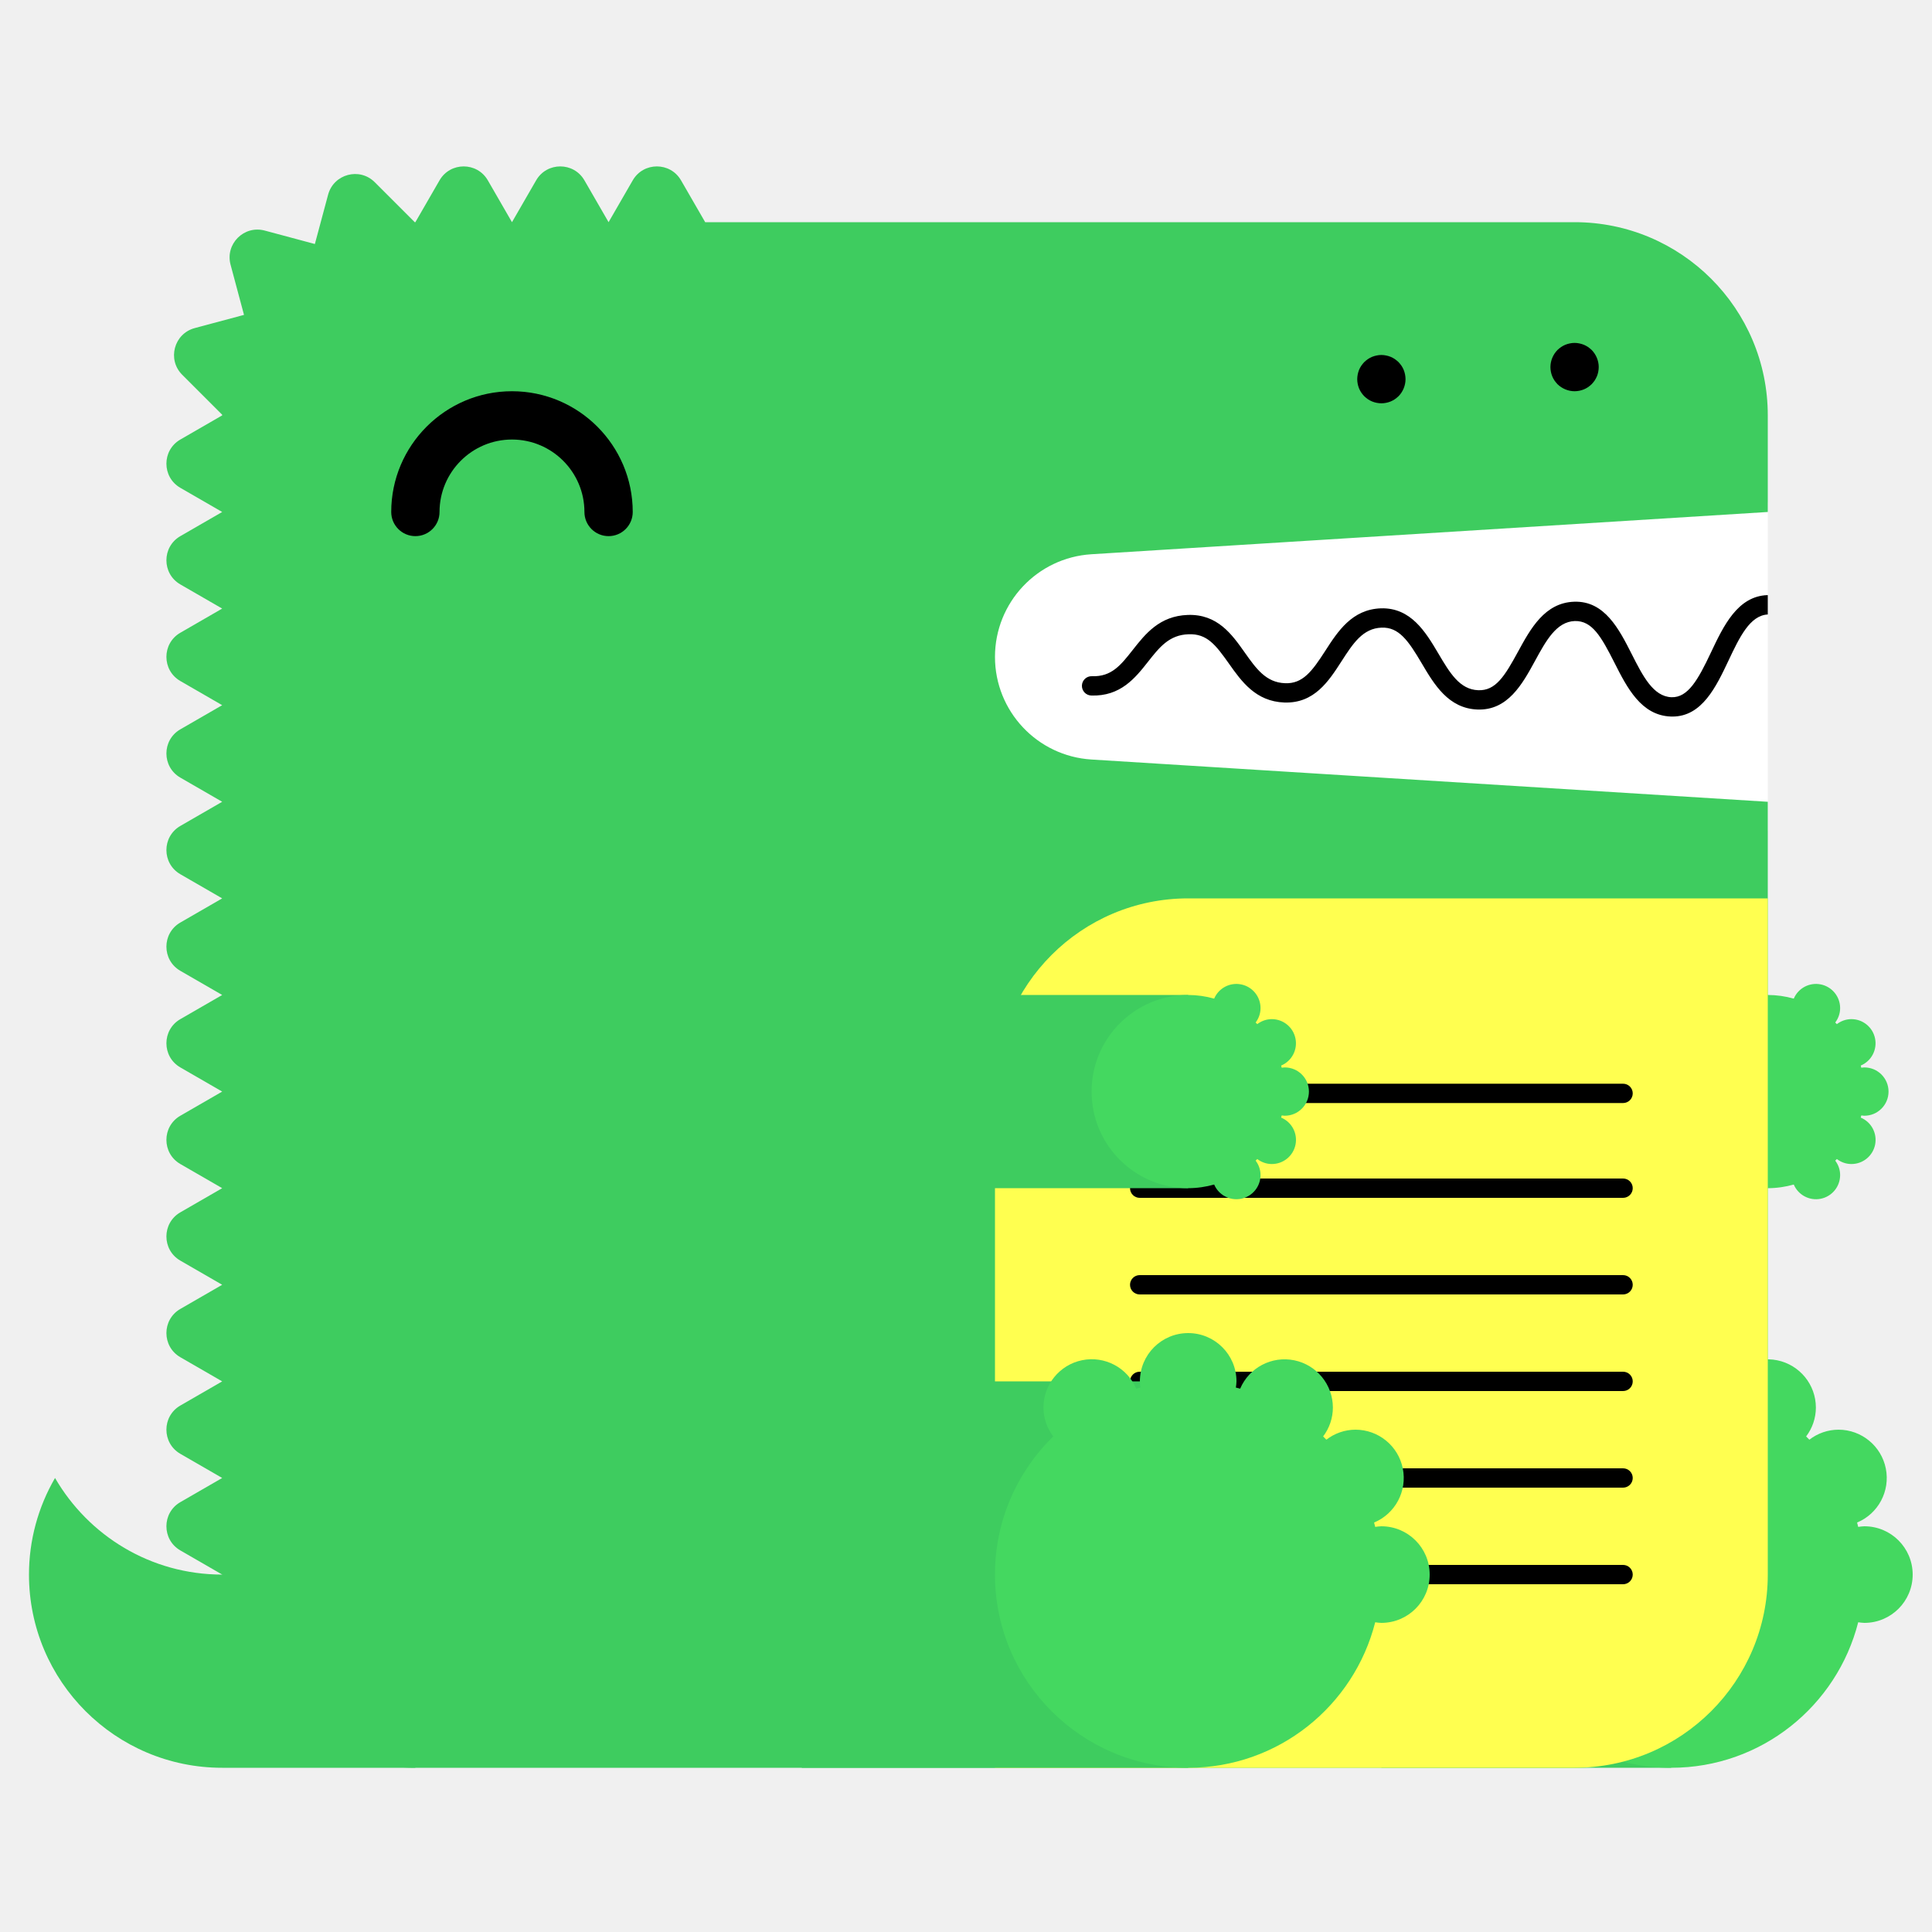
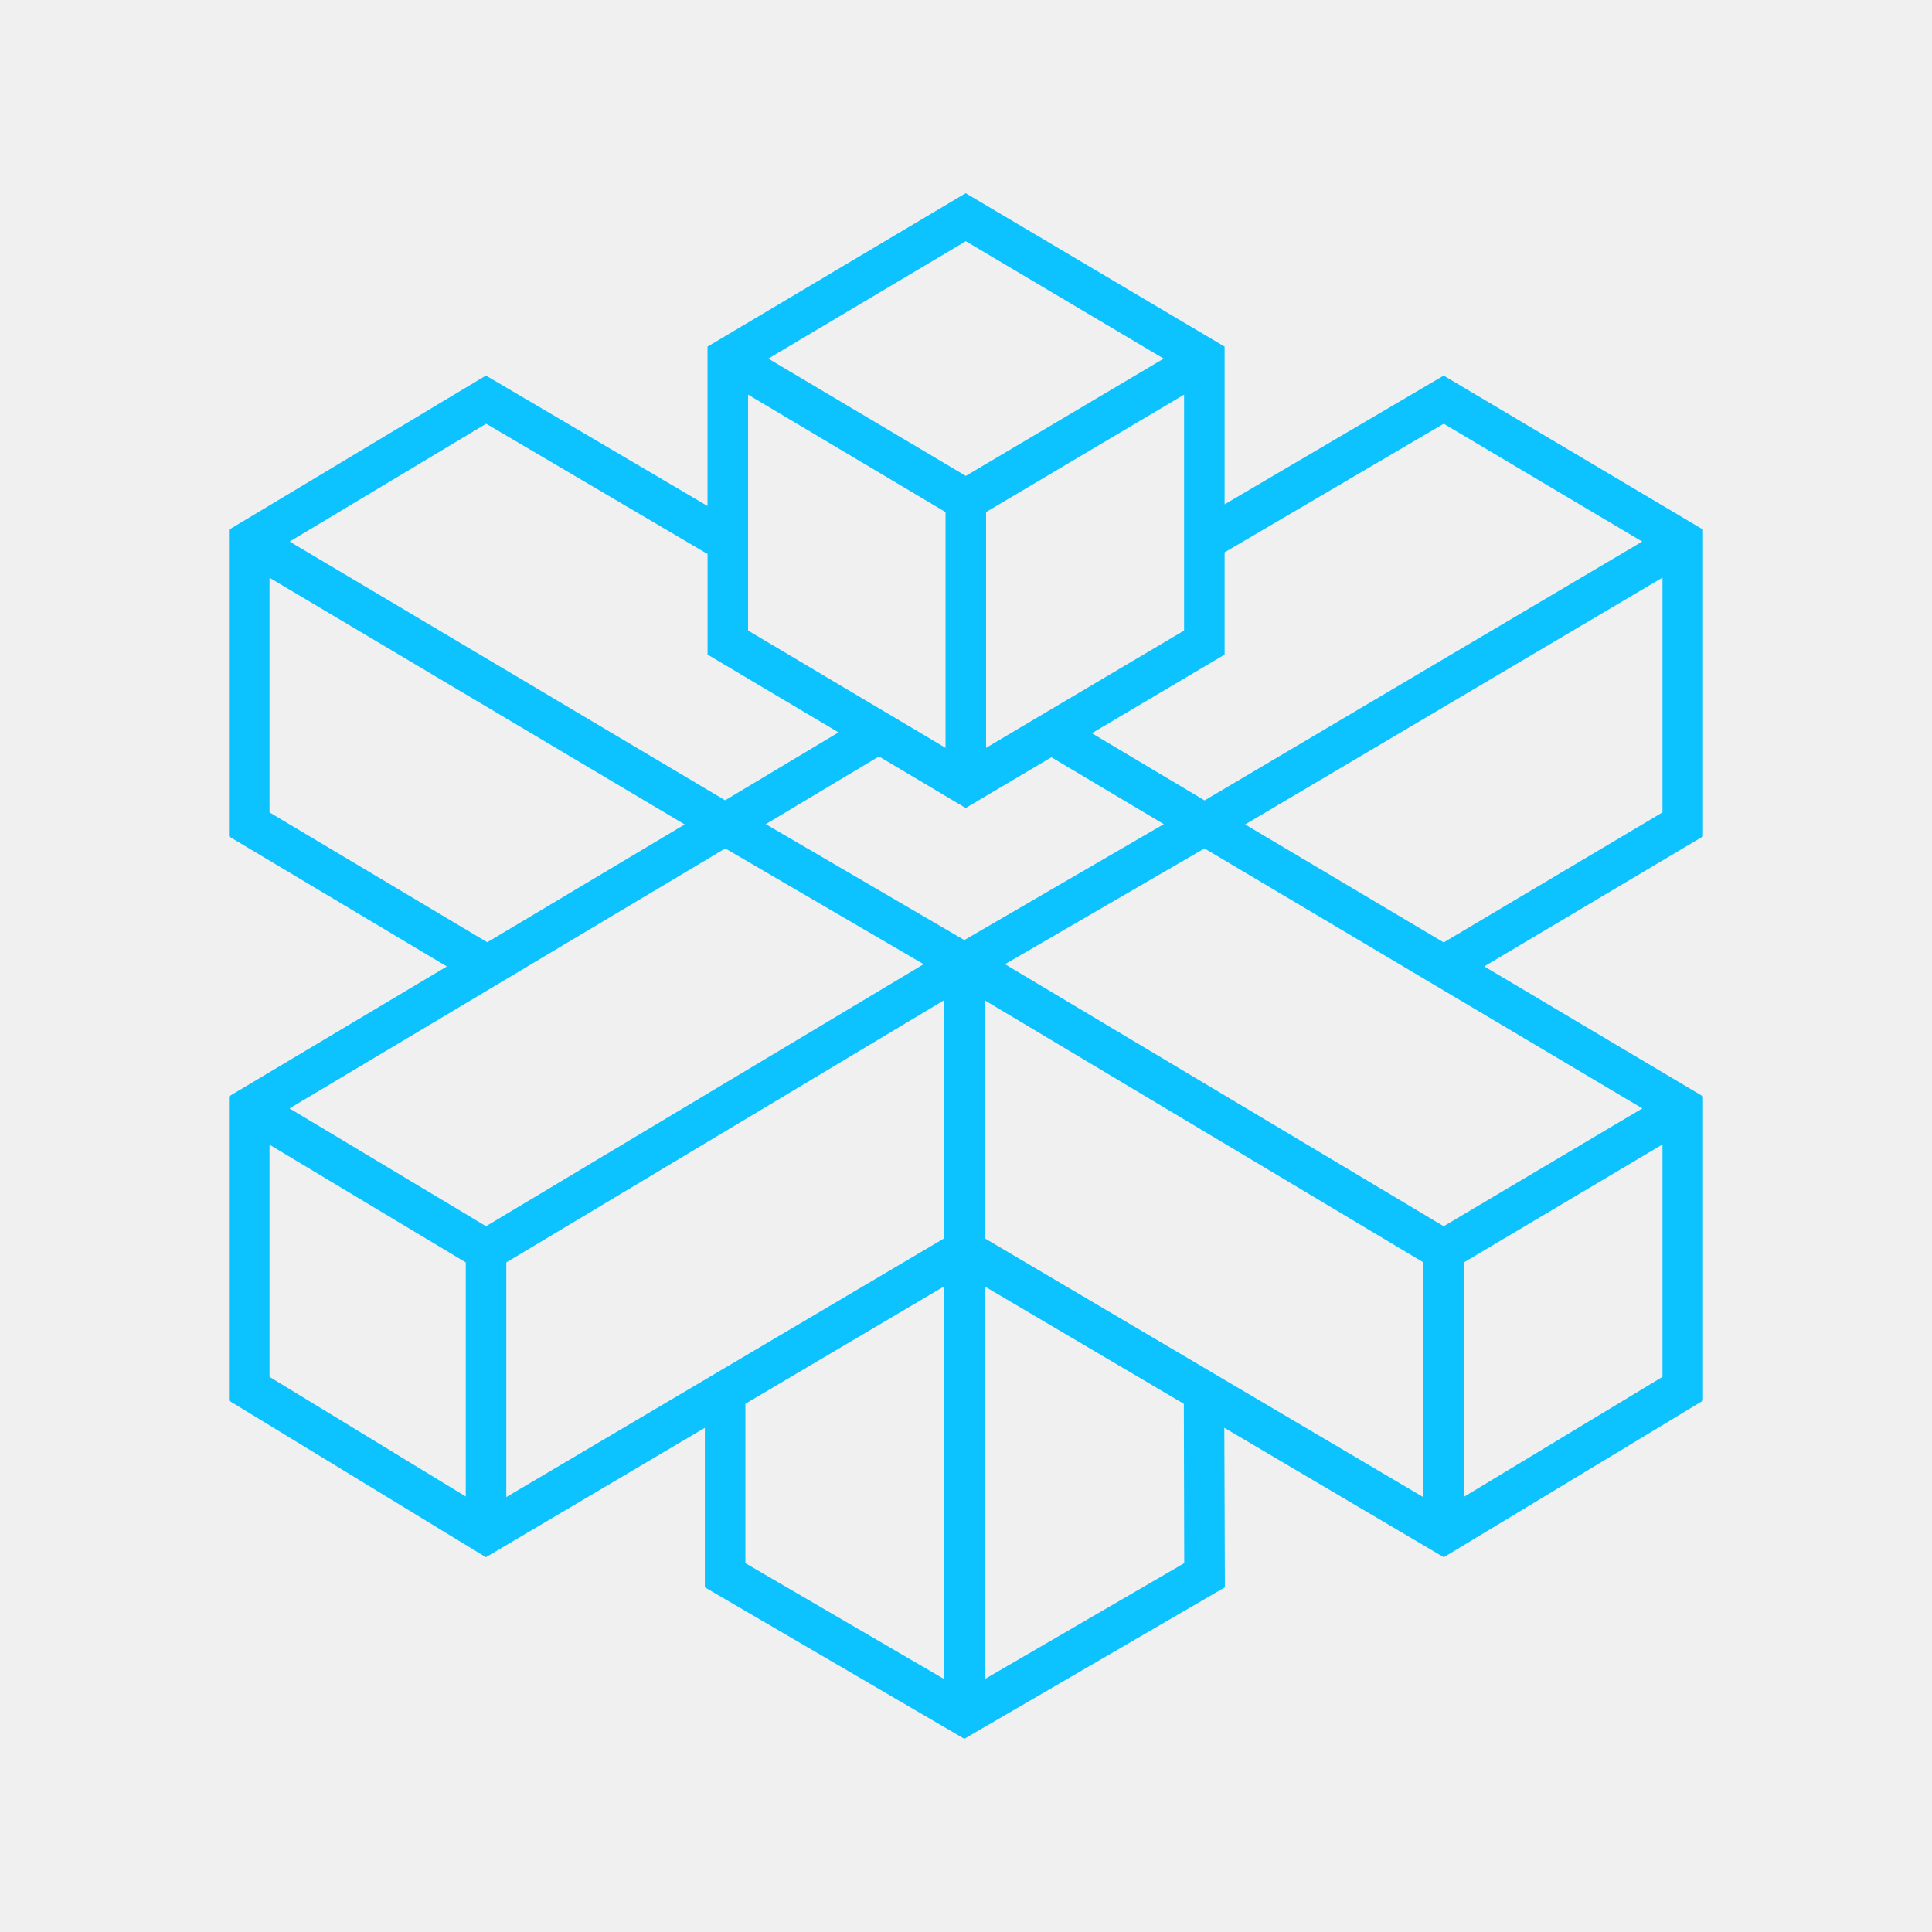
- <svg xmlns="http://www.w3.org/2000/svg" width="200" height="200" viewBox="0 0 200 200">
-   <g fill="none" fill-rule="evenodd">
-     <path fill="#FFF" d="M99 52h84v34H99z" />
-     <path d="M23 163c-7.398 0-13.843-4.027-17.303-10A19.886 19.886 0 0 0 3 163c0 11.046 8.954 20 20 20h20v-20H23z" fill="#3ECC5F" />
-     <path d="M112.98 57.376L183 53V43c0-11.046-8.954-20-20-20H73l-2.5-4.33c-1.112-1.925-3.889-1.925-5 0L63 23l-2.5-4.33c-1.111-1.925-3.889-1.925-5 0L53 23l-2.5-4.33c-1.111-1.925-3.889-1.925-5 0L43 23c-.022 0-.042.003-.065.003l-4.142-4.141c-1.57-1.571-4.252-.853-4.828 1.294l-1.369 5.104-5.192-1.392c-2.148-.575-4.111 1.389-3.535 3.536l1.39 5.193-5.102 1.367c-2.148.576-2.867 3.259-1.296 4.83l4.142 4.142c0 .021-.003.042-.003.064l-4.33 2.5c-1.925 1.111-1.925 3.889 0 5L23 53l-4.33 2.5c-1.925 1.111-1.925 3.889 0 5L23 63l-4.33 2.5c-1.925 1.111-1.925 3.889 0 5L23 73l-4.33 2.5c-1.925 1.111-1.925 3.889 0 5L23 83l-4.33 2.5c-1.925 1.111-1.925 3.889 0 5L23 93l-4.33 2.5c-1.925 1.111-1.925 3.889 0 5L23 103l-4.33 2.5c-1.925 1.111-1.925 3.889 0 5L23 113l-4.33 2.5c-1.925 1.111-1.925 3.889 0 5L23 123l-4.33 2.5c-1.925 1.111-1.925 3.889 0 5L23 133l-4.33 2.5c-1.925 1.111-1.925 3.889 0 5L23 143l-4.33 2.5c-1.925 1.111-1.925 3.889 0 5L23 153l-4.33 2.5c-1.925 1.111-1.925 3.889 0 5L23 163c0 11.046 8.954 20 20 20h120c11.046 0 20-8.954 20-20V83l-70.02-4.376A10.645 10.645 0 0 1 103 68c0-5.621 4.37-10.273 9.98-10.624" fill="#3ECC5F" />
-     <path fill="#3ECC5F" d="M143 183h30v-40h-30z" />
-     <path d="M193 158c-.219 0-.428.037-.639.064-.038-.15-.074-.301-.116-.451A5 5 0 0 0 190.32 148a4.96 4.96 0 0 0-3.016 1.036 26.531 26.531 0 0 0-.335-.336 4.955 4.955 0 0 0 1.011-2.987 5 5 0 0 0-9.599-1.959c-.148-.042-.297-.077-.445-.115.027-.211.064-.42.064-.639a5 5 0 0 0-5-5 5 5 0 0 0-5 5c0 .219.037.428.064.639-.148.038-.297.073-.445.115a4.998 4.998 0 0 0-9.599 1.959c0 1.125.384 2.151 1.011 2.987-3.717 3.632-6.031 8.693-6.031 14.3 0 11.046 8.954 20 20 20 9.339 0 17.16-6.41 19.361-15.064.211.027.42.064.639.064a5 5 0 0 0 5-5 5 5 0 0 0-5-5" fill="#44D860" />
-     <path fill="#3ECC5F" d="M153 123h30v-20h-30z" />
-     <path d="M193 115.5a2.5 2.5 0 1 0 0-5c-.109 0-.214.019-.319.032-.02-.075-.037-.15-.058-.225a2.501 2.501 0 0 0-.963-4.807c-.569 0-1.088.197-1.508.518a6.653 6.653 0 0 0-.168-.168c.314-.417.506-.931.506-1.494a2.5 2.5 0 0 0-4.8-.979A9.987 9.987 0 0 0 183 103c-5.522 0-10 4.478-10 10s4.478 10 10 10c.934 0 1.833-.138 2.69-.377a2.5 2.5 0 0 0 4.8-.979c0-.563-.192-1.077-.506-1.494.057-.055.113-.111.168-.168.42.321.939.518 1.508.518a2.5 2.5 0 0 0 .963-4.807c.021-.074.038-.15.058-.225.105.013.21.032.319.032" fill="#44D860" />
-     <path d="M63 55.5a2.5 2.5 0 0 1-2.5-2.5c0-4.136-3.364-7.5-7.5-7.5s-7.5 3.364-7.5 7.5a2.5 2.5 0 1 1-5 0c0-6.893 5.607-12.5 12.5-12.5S65.5 46.107 65.5 53a2.5 2.5 0 0 1-2.5 2.5" fill="#000" />
-     <path d="M103 183h60c11.046 0 20-8.954 20-20V93h-60c-11.046 0-20 8.954-20 20v70z" fill="#FFFF50" />
-     <path d="M168.02 124h-50.04a1 1 0 1 1 0-2h50.04a1 1 0 1 1 0 2m0 20h-50.04a1 1 0 1 1 0-2h50.04a1 1 0 1 1 0 2m0 20h-50.04a1 1 0 1 1 0-2h50.04a1 1 0 1 1 0 2m0-49.814h-50.04a1 1 0 1 1 0-2h50.04a1 1 0 1 1 0 2m0 19.814h-50.04a1 1 0 1 1 0-2h50.04a1 1 0 1 1 0 2m0 20h-50.04a1 1 0 1 1 0-2h50.04a1 1 0 1 1 0 2M183 61.611c-.012 0-.022-.006-.034-.005-3.09.105-4.552 3.196-5.842 5.923-1.346 2.85-2.387 4.703-4.093 4.647-1.889-.068-2.969-2.202-4.113-4.46-1.314-2.594-2.814-5.536-5.963-5.426-3.046.104-4.513 2.794-5.807 5.167-1.377 2.528-2.314 4.065-4.121 3.994-1.927-.07-2.951-1.805-4.136-3.813-1.321-2.236-2.848-4.75-5.936-4.664-2.994.103-4.465 2.385-5.763 4.4-1.373 2.13-2.335 3.428-4.165 3.351-1.973-.07-2.992-1.51-4.171-3.177-1.324-1.873-2.816-3.993-5.895-3.89-2.928.1-4.399 1.97-5.696 3.618-1.232 1.564-2.194 2.802-4.229 2.724a1 1 0 0 0-.072 2c3.017.101 4.545-1.8 5.872-3.487 1.177-1.496 2.193-2.787 4.193-2.855 1.926-.082 2.829 1.115 4.195 3.045 1.297 1.834 2.769 3.914 5.731 4.021 3.103.104 4.596-2.215 5.918-4.267 1.182-1.834 2.202-3.417 4.15-3.484 1.793-.067 2.769 1.35 4.145 3.681 1.297 2.197 2.766 4.686 5.787 4.796 3.125.108 4.634-2.62 5.949-5.035 1.139-2.088 2.214-4.06 4.119-4.126 1.793-.042 2.728 1.595 4.111 4.33 1.292 2.553 2.757 5.445 5.825 5.556l.169.003c3.064 0 4.518-3.075 5.805-5.794 1.139-2.41 2.217-4.68 4.067-4.773v-2z" fill="#000" />
-     <path fill="#3ECC5F" d="M83 183h40v-40H83z" />
-     <path d="M143 158c-.219 0-.428.037-.639.064-.038-.15-.074-.301-.116-.451A5 5 0 0 0 140.32 148a4.96 4.96 0 0 0-3.016 1.036 26.531 26.531 0 0 0-.335-.336 4.955 4.955 0 0 0 1.011-2.987 5 5 0 0 0-9.599-1.959c-.148-.042-.297-.077-.445-.115.027-.211.064-.42.064-.639a5 5 0 0 0-5-5 5 5 0 0 0-5 5c0 .219.037.428.064.639-.148.038-.297.073-.445.115a4.998 4.998 0 0 0-9.599 1.959c0 1.125.384 2.151 1.011 2.987-3.717 3.632-6.031 8.693-6.031 14.3 0 11.046 8.954 20 20 20 9.339 0 17.16-6.41 19.361-15.064.211.027.42.064.639.064a5 5 0 0 0 5-5 5 5 0 0 0-5-5" fill="#44D860" />
-     <path fill="#3ECC5F" d="M83 123h40v-20H83z" />
-     <path d="M133 115.5a2.5 2.5 0 1 0 0-5c-.109 0-.214.019-.319.032-.02-.075-.037-.15-.058-.225a2.501 2.501 0 0 0-.963-4.807c-.569 0-1.088.197-1.508.518a6.653 6.653 0 0 0-.168-.168c.314-.417.506-.931.506-1.494a2.5 2.5 0 0 0-4.8-.979A9.987 9.987 0 0 0 123 103c-5.522 0-10 4.478-10 10s4.478 10 10 10c.934 0 1.833-.138 2.69-.377a2.5 2.5 0 0 0 4.8-.979c0-.563-.192-1.077-.506-1.494.057-.055.113-.111.168-.168.42.321.939.518 1.508.518a2.5 2.5 0 0 0 .963-4.807c.021-.074.038-.15.058-.225.105.013.21.032.319.032" fill="#44D860" />
-     <path d="M143 41.75c-.16 0-.33-.02-.49-.05a2.52 2.52 0 0 1-.47-.14c-.15-.06-.29-.14-.431-.23-.13-.09-.259-.2-.38-.31-.109-.12-.219-.24-.309-.38s-.17-.28-.231-.43a2.619 2.619 0 0 1-.189-.96c0-.16.02-.33.05-.49.03-.16.08-.31.139-.47.061-.15.141-.29.231-.43.09-.13.2-.26.309-.38.121-.11.25-.22.38-.31.141-.09.281-.17.431-.23.149-.06.31-.11.47-.14.32-.07.65-.07.98 0 .159.03.32.08.47.14.149.06.29.14.43.23.13.09.259.2.38.31.11.12.22.25.31.38.09.14.17.28.23.43.06.16.11.31.14.47.029.16.05.33.05.49 0 .66-.271 1.31-.73 1.77-.121.11-.25.22-.38.31-.14.09-.281.17-.43.23a2.565 2.565 0 0 1-.96.19m20-1.25c-.66 0-1.3-.27-1.771-.73a3.802 3.802 0 0 1-.309-.38c-.09-.14-.17-.28-.231-.43a2.619 2.619 0 0 1-.189-.96c0-.66.27-1.3.729-1.77.121-.11.25-.22.38-.31.141-.09.281-.17.431-.23.149-.06.31-.11.47-.14.32-.07.66-.07.98 0 .159.03.32.08.47.14.149.06.29.14.43.23.13.09.259.2.38.31.459.47.73 1.11.73 1.77 0 .16-.021.33-.05.49-.03.16-.08.32-.14.47-.07.15-.14.29-.23.43-.09.13-.2.26-.31.38-.121.11-.25.22-.38.31-.14.09-.281.17-.43.23a2.565 2.565 0 0 1-.96.19" fill="#000" />
-   </g>
+ <svg xmlns="http://www.w3.org/2000/svg" width="48" height="48" fill="none" class="MuiSvgIcon-root MuiSvgIcon-fontSizeMedium css-1xm9h1m" focusable="false" aria-hidden="true" viewBox="0 0 48 48">
+   <path fill-rule="evenodd" clip-rule="evenodd" d="M42.311 13.157l-6.443-3.825-5.443 3.198V8.612L23.992 4.8l-6.414 3.812v3.959l-5.506-3.24-6.383 3.83v7.62l5.413 3.23-5.413 3.228v7.559l6.383 3.89 5.44-3.215v3.963l6.446 3.764 6.474-3.764-.014-3.963 5.453 3.216 6.44-3.891v-7.559l-5.436-3.229 5.436-3.23v-7.623zm-6.443-2.63l4.932 2.928-10.872 6.431-2.801-1.67 3.298-1.953v-2.54l5.443-3.195zm-17.282-.722l4.905 2.917v5.858l-.65-.387-1.007-.597-3.248-1.93V9.805zm10.832 5.861l-4.302 2.547-.617.367v-5.858l4.919-2.917v5.861zm-5.423-3.842L19.089 8.91l4.906-2.917 4.916 2.917-4.916 2.914zm-11.916-1.296l5.5 3.236v2.499l3.254 1.933-2.818 1.687-10.819-6.428 4.883-2.927zm-5.383 9.656v-5.83l10.315 6.129-4.905 2.927-5.41-3.226zm4.876 16.996l-4.876-2.972V28.44l4.876 2.924v5.817zm-4.379-9.642l10.826-6.459 4.929 2.876-10.873 6.51-4.882-2.927zm16.262 14.177l-4.936-2.879v-3.96l4.936-2.916v9.755zm0-10.948l-10.876 6.427v-5.83l10.876-6.514v5.917zm-4.43-10.291l2.812-1.683 2.155 1.282 2.13-1.262 2.792 1.663-4.956 2.88-4.932-2.88zm5.437 21.243v-9.76l4.95 2.918.01 3.959-4.96 2.883zm10.902-4.522l-10.902-6.434V24.85l10.902 6.513v5.834zm5.94-2.989l-4.933 2.98v-5.825l4.933-2.93v5.775zm-.5-6.67l-4.936 2.927-10.9-6.51 4.957-2.876 10.879 6.459zm.5-7.354l-5.436 3.23-4.933-2.931 10.369-6.133v5.835z" fill="#0CC2FF" />
</svg>
